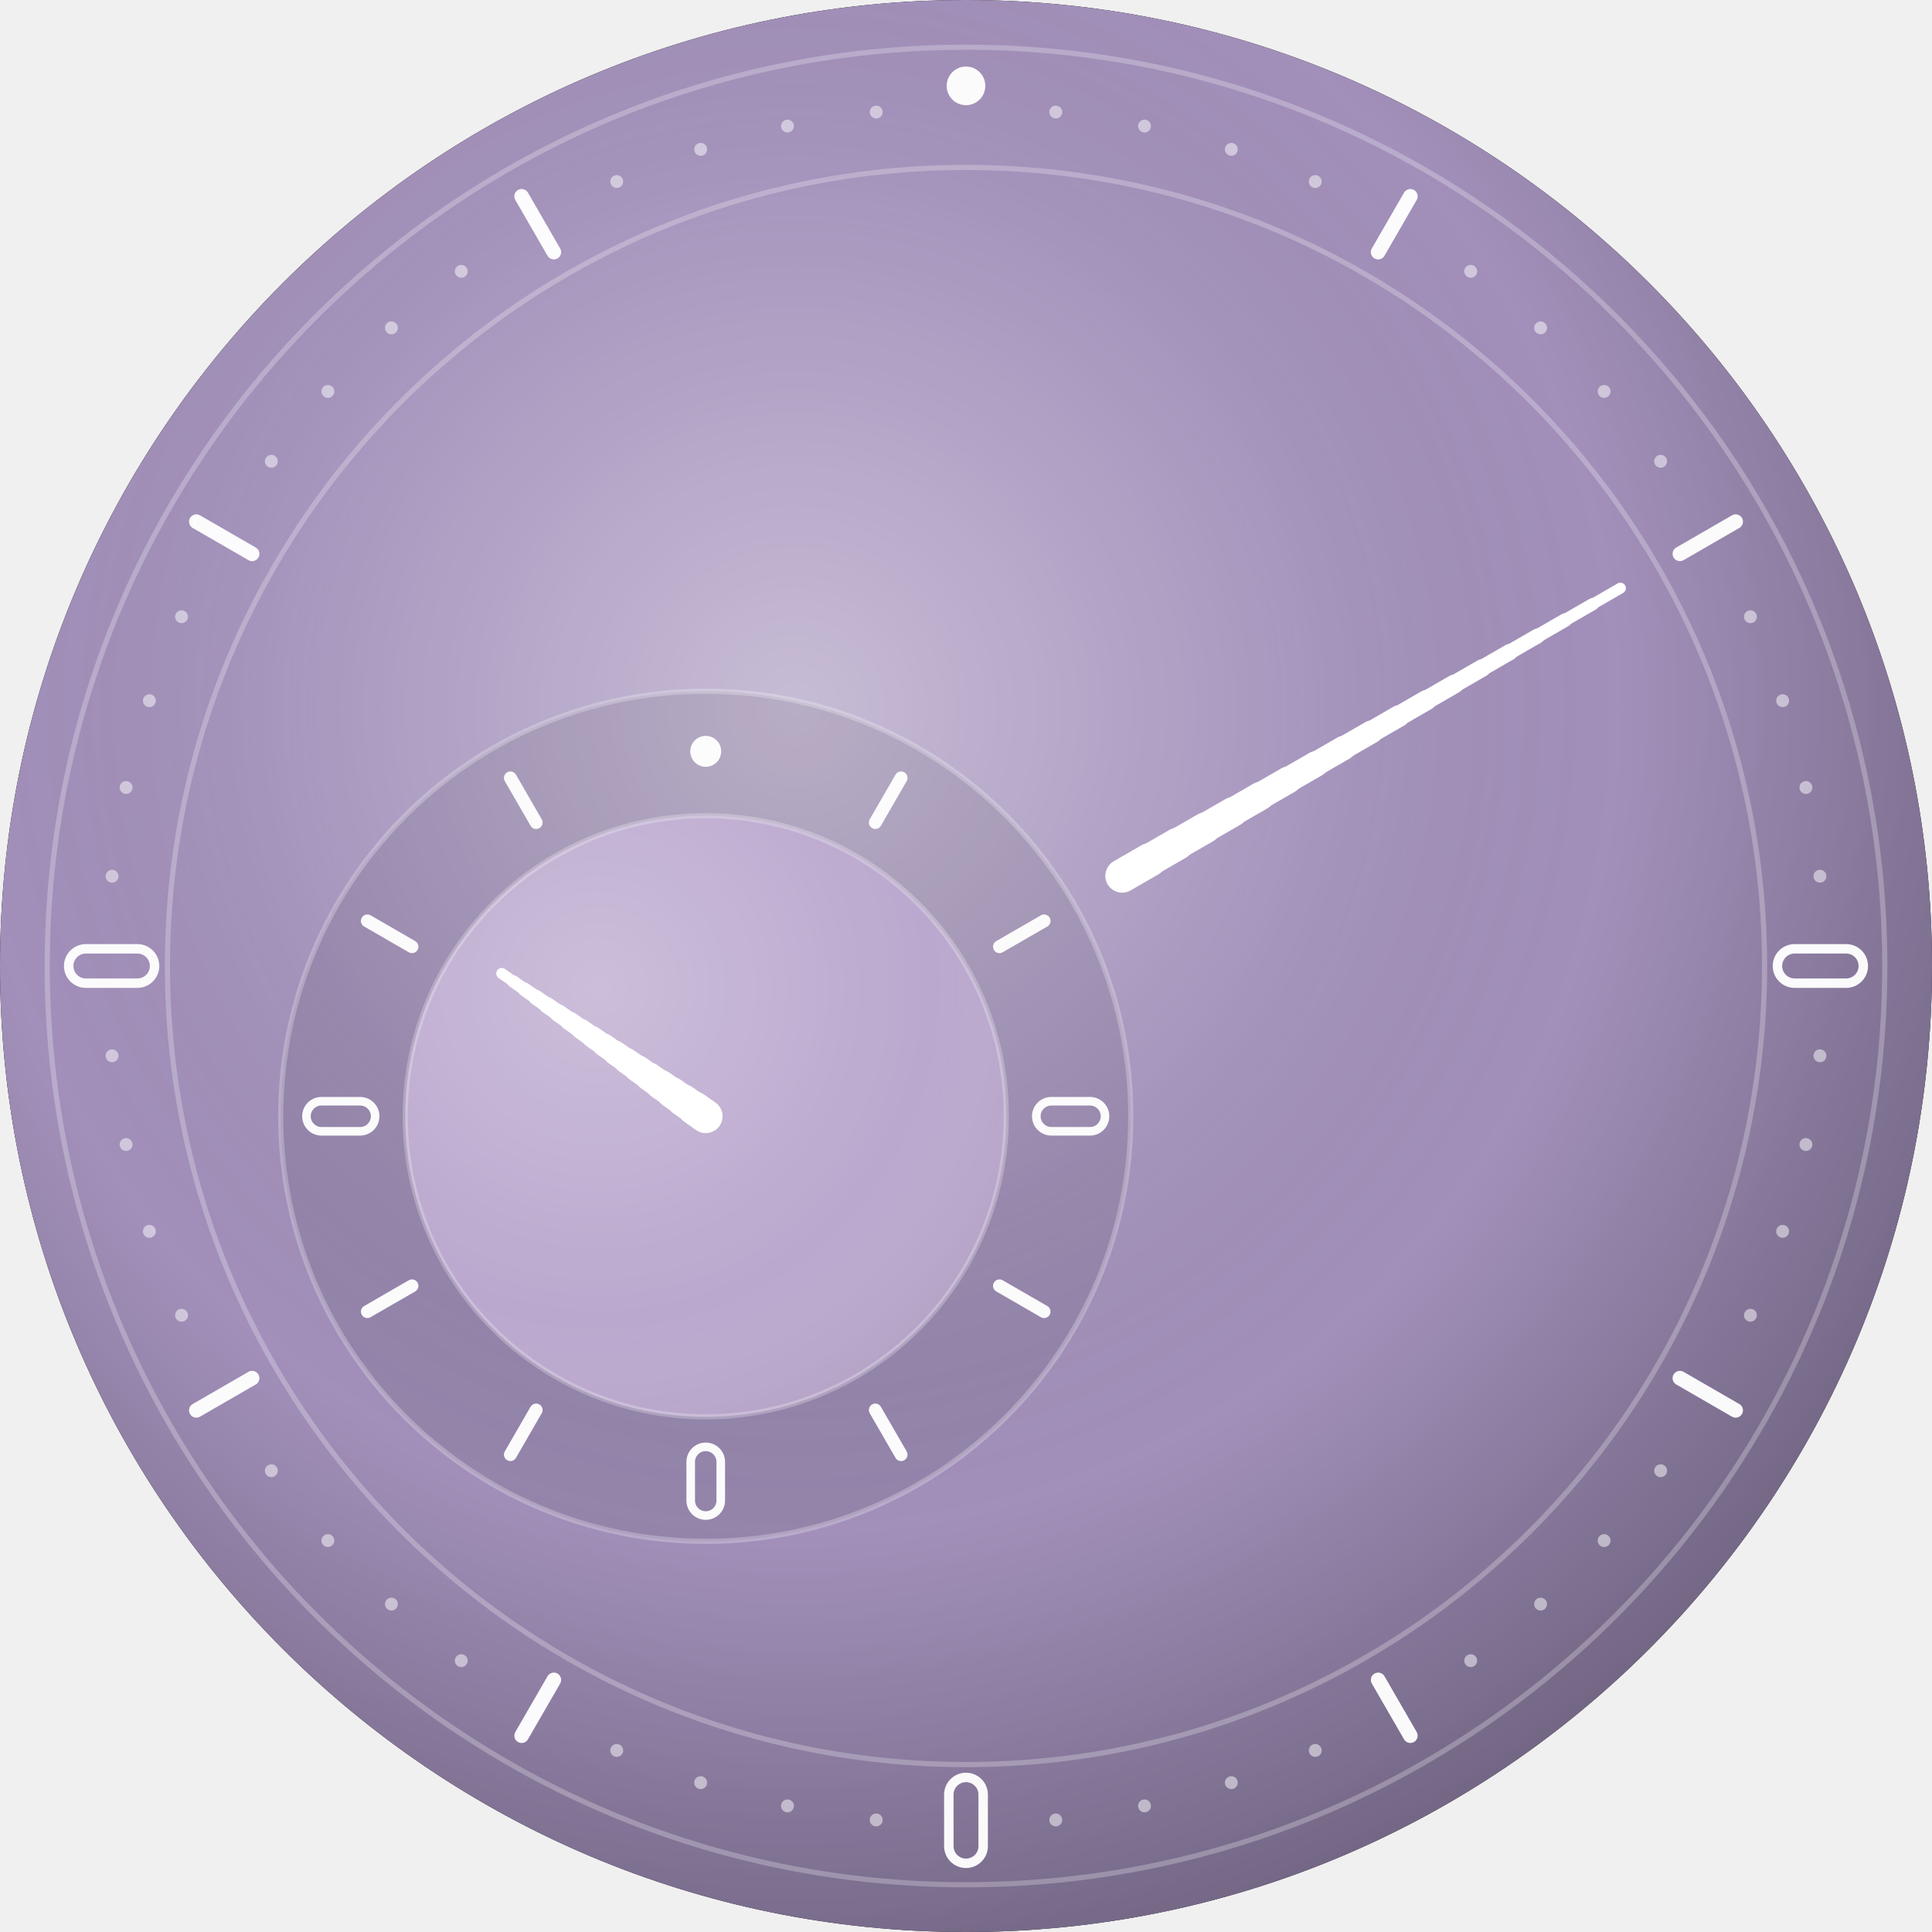
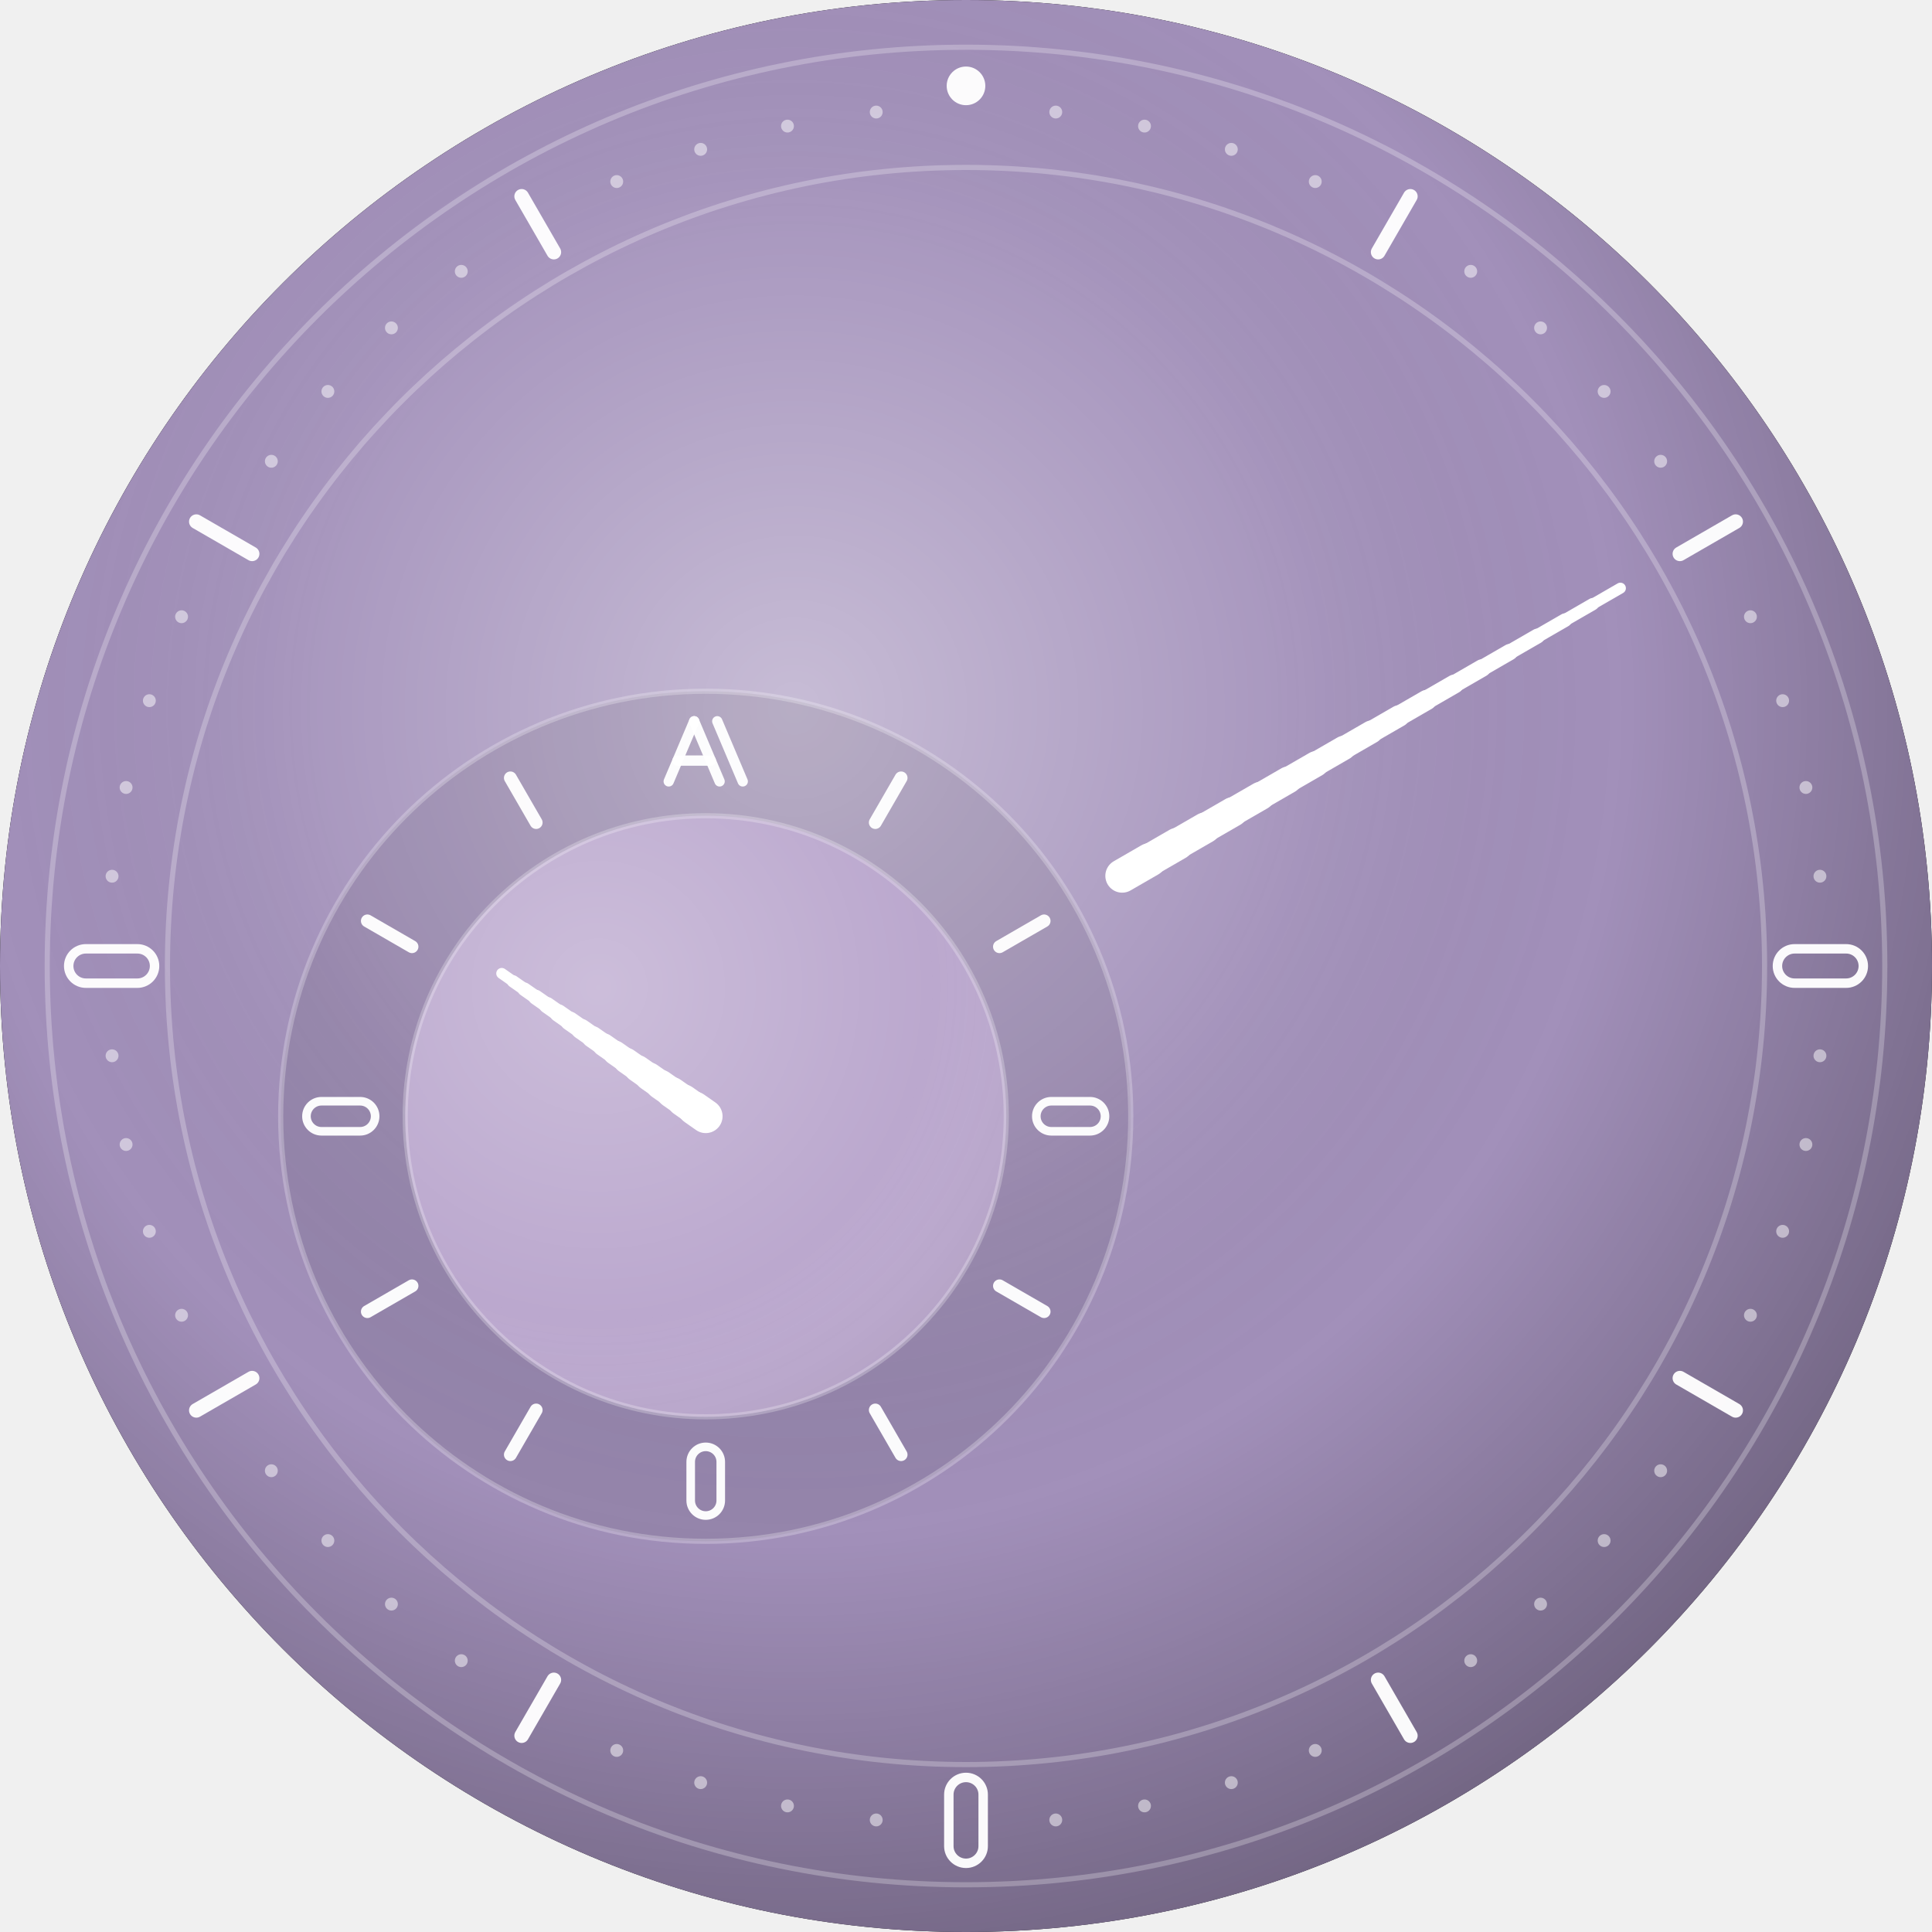
<svg xmlns="http://www.w3.org/2000/svg" viewBox="0 0 450 450" width="450" height="450">
  <defs>
    <radialGradient id="g-dusk" gradientUnits="userSpaceOnUse" cx="185" cy="165" r="320">
      <stop offset="0" stop-color="#FFFFFF" stop-opacity="0.400" />
      <stop offset="0.35" stop-color="#FFFFFF" stop-opacity="0.078" />
      <stop offset="0.6" stop-color="#000000" stop-opacity="0.000" />
      <stop offset="1" stop-color="#000000" stop-opacity="0.349" />
    </radialGradient>
    <radialGradient id="s-dusk" gradientUnits="userSpaceOnUse" cx="75" cy="70" r="140">
      <stop offset="0" stop-color="#FFFFFF" stop-opacity="0.251" />
      <stop offset="0.55" stop-color="#FFFFFF" stop-opacity="0.000" />
      <stop offset="1" stop-color="#000000" stop-opacity="0.149" />
    </radialGradient>
    <clipPath id="c-dusk">
      <circle cx="225.0" cy="225.0" r="225.0" />
    </clipPath>
  </defs>
  <g clip-path="url(#c-dusk)">
    <rect width="450" height="450" fill="#000" />
    <circle cx="225.0" cy="225.0" r="225.0" fill="#A290BA" />
    <circle cx="225.0" cy="225.0" r="225.0" fill="url(#g-dusk)" />
    <circle cx="225.0" cy="225.0" r="214" fill="none" stroke="#fff" stroke-opacity="0.25" stroke-width="1.2" />
    <circle cx="225.0" cy="225.0" r="186" fill="none" stroke="#fff" stroke-opacity="0.25" stroke-width="1.2" />
    <circle cx="225" cy="20" r="4.5" fill="#FFFFFF" fill-opacity="0.961" />
    <circle cx="245.91" cy="26.1" r="1.5" fill="#FFFFFF" fill-opacity="0.502" />
    <circle cx="266.58" cy="29.37" r="1.5" fill="#FFFFFF" fill-opacity="0.502" />
    <circle cx="286.8" cy="34.79" r="1.5" fill="#FFFFFF" fill-opacity="0.502" />
    <circle cx="306.35" cy="42.29" r="1.5" fill="#FFFFFF" fill-opacity="0.502" />
    <line x1="321" y1="58.72" x2="328.5" y2="45.73" stroke="#FFFFFF" stroke-opacity="0.961" stroke-width="3.4" stroke-linecap="round" />
    <circle cx="342.56" cy="63.2" r="1.5" fill="#FFFFFF" fill-opacity="0.502" />
    <circle cx="358.83" cy="76.37" r="1.5" fill="#FFFFFF" fill-opacity="0.502" />
    <circle cx="373.63" cy="91.17" r="1.5" fill="#FFFFFF" fill-opacity="0.502" />
    <circle cx="386.8" cy="107.44" r="1.5" fill="#FFFFFF" fill-opacity="0.502" />
    <line x1="391.28" y1="129" x2="404.27" y2="121.5" stroke="#FFFFFF" stroke-opacity="0.961" stroke-width="3.4" stroke-linecap="round" />
    <circle cx="407.71" cy="143.65" r="1.5" fill="#FFFFFF" fill-opacity="0.502" />
    <circle cx="415.21" cy="163.2" r="1.5" fill="#FFFFFF" fill-opacity="0.502" />
    <circle cx="420.63" cy="183.42" r="1.5" fill="#FFFFFF" fill-opacity="0.502" />
    <circle cx="423.9" cy="204.09" r="1.5" fill="#FFFFFF" fill-opacity="0.502" />
    <rect x="221" y="16" width="8" height="20" rx="4.0" fill="none" stroke="#FFFFFF" stroke-opacity="0.961" stroke-width="2.2" transform="rotate(90 225 225)" />
    <circle cx="423.9" cy="245.91" r="1.5" fill="#FFFFFF" fill-opacity="0.502" />
    <circle cx="420.63" cy="266.58" r="1.5" fill="#FFFFFF" fill-opacity="0.502" />
    <circle cx="415.21" cy="286.8" r="1.5" fill="#FFFFFF" fill-opacity="0.502" />
    <circle cx="407.71" cy="306.35" r="1.5" fill="#FFFFFF" fill-opacity="0.502" />
    <line x1="391.28" y1="321" x2="404.27" y2="328.5" stroke="#FFFFFF" stroke-opacity="0.961" stroke-width="3.4" stroke-linecap="round" />
    <circle cx="386.8" cy="342.56" r="1.5" fill="#FFFFFF" fill-opacity="0.502" />
    <circle cx="373.63" cy="358.83" r="1.5" fill="#FFFFFF" fill-opacity="0.502" />
    <circle cx="358.83" cy="373.63" r="1.5" fill="#FFFFFF" fill-opacity="0.502" />
    <circle cx="342.56" cy="386.8" r="1.5" fill="#FFFFFF" fill-opacity="0.502" />
    <line x1="321" y1="391.28" x2="328.5" y2="404.27" stroke="#FFFFFF" stroke-opacity="0.961" stroke-width="3.4" stroke-linecap="round" />
    <circle cx="306.35" cy="407.71" r="1.5" fill="#FFFFFF" fill-opacity="0.502" />
    <circle cx="286.8" cy="415.21" r="1.5" fill="#FFFFFF" fill-opacity="0.502" />
    <circle cx="266.58" cy="420.63" r="1.5" fill="#FFFFFF" fill-opacity="0.502" />
    <circle cx="245.91" cy="423.9" r="1.5" fill="#FFFFFF" fill-opacity="0.502" />
    <rect x="221" y="16" width="8" height="20" rx="4.0" fill="none" stroke="#FFFFFF" stroke-opacity="0.961" stroke-width="2.2" transform="rotate(180 225 225)" />
    <circle cx="204.09" cy="423.9" r="1.5" fill="#FFFFFF" fill-opacity="0.502" />
    <circle cx="183.42" cy="420.63" r="1.5" fill="#FFFFFF" fill-opacity="0.502" />
    <circle cx="163.2" cy="415.21" r="1.5" fill="#FFFFFF" fill-opacity="0.502" />
    <circle cx="143.65" cy="407.71" r="1.5" fill="#FFFFFF" fill-opacity="0.502" />
    <line x1="129" y1="391.28" x2="121.5" y2="404.27" stroke="#FFFFFF" stroke-opacity="0.961" stroke-width="3.4" stroke-linecap="round" />
    <circle cx="107.44" cy="386.8" r="1.5" fill="#FFFFFF" fill-opacity="0.502" />
    <circle cx="91.17" cy="373.63" r="1.5" fill="#FFFFFF" fill-opacity="0.502" />
    <circle cx="76.37" cy="358.83" r="1.5" fill="#FFFFFF" fill-opacity="0.502" />
    <circle cx="63.2" cy="342.56" r="1.5" fill="#FFFFFF" fill-opacity="0.502" />
    <line x1="58.72" y1="321" x2="45.73" y2="328.5" stroke="#FFFFFF" stroke-opacity="0.961" stroke-width="3.4" stroke-linecap="round" />
    <circle cx="42.29" cy="306.35" r="1.5" fill="#FFFFFF" fill-opacity="0.502" />
    <circle cx="34.79" cy="286.8" r="1.5" fill="#FFFFFF" fill-opacity="0.502" />
    <circle cx="29.37" cy="266.58" r="1.5" fill="#FFFFFF" fill-opacity="0.502" />
    <circle cx="26.1" cy="245.91" r="1.5" fill="#FFFFFF" fill-opacity="0.502" />
    <rect x="221" y="16" width="8" height="20" rx="4.0" fill="none" stroke="#FFFFFF" stroke-opacity="0.961" stroke-width="2.2" transform="rotate(270 225 225)" />
    <circle cx="26.1" cy="204.09" r="1.5" fill="#FFFFFF" fill-opacity="0.502" />
    <circle cx="29.37" cy="183.42" r="1.5" fill="#FFFFFF" fill-opacity="0.502" />
    <circle cx="34.79" cy="163.2" r="1.5" fill="#FFFFFF" fill-opacity="0.502" />
    <circle cx="42.29" cy="143.65" r="1.5" fill="#FFFFFF" fill-opacity="0.502" />
    <line x1="58.72" y1="129" x2="45.73" y2="121.5" stroke="#FFFFFF" stroke-opacity="0.961" stroke-width="3.4" stroke-linecap="round" />
    <circle cx="63.2" cy="107.44" r="1.5" fill="#FFFFFF" fill-opacity="0.502" />
    <circle cx="76.37" cy="91.17" r="1.5" fill="#FFFFFF" fill-opacity="0.502" />
    <circle cx="91.17" cy="76.37" r="1.5" fill="#FFFFFF" fill-opacity="0.502" />
    <circle cx="107.44" cy="63.2" r="1.5" fill="#FFFFFF" fill-opacity="0.502" />
    <line x1="129" y1="58.72" x2="121.5" y2="45.73" stroke="#FFFFFF" stroke-opacity="0.961" stroke-width="3.4" stroke-linecap="round" />
    <circle cx="143.65" cy="42.29" r="1.5" fill="#FFFFFF" fill-opacity="0.502" />
    <circle cx="163.2" cy="34.79" r="1.5" fill="#FFFFFF" fill-opacity="0.502" />
    <circle cx="183.42" cy="29.37" r="1.5" fill="#FFFFFF" fill-opacity="0.502" />
    <circle cx="204.09" cy="26.1" r="1.5" fill="#FFFFFF" fill-opacity="0.502" />
    <g transform="rotate(60 225.0 225.0)">
      <g>
        <line x1="225" y1="183" x2="225" y2="175.56" stroke="#fff" stroke-width="7.84" stroke-linecap="round" />
        <line x1="225" y1="175.56" x2="225" y2="168.11" stroke="#fff" stroke-width="7.53" stroke-linecap="round" />
        <line x1="225" y1="168.11" x2="225" y2="160.67" stroke="#fff" stroke-width="7.22" stroke-linecap="round" />
        <line x1="225" y1="160.67" x2="225" y2="153.22" stroke="#fff" stroke-width="6.91" stroke-linecap="round" />
        <line x1="225" y1="153.22" x2="225" y2="145.78" stroke="#fff" stroke-width="6.6" stroke-linecap="round" />
        <line x1="225" y1="145.78" x2="225" y2="138.33" stroke="#fff" stroke-width="6.29" stroke-linecap="round" />
        <line x1="225" y1="138.33" x2="225" y2="130.89" stroke="#fff" stroke-width="5.98" stroke-linecap="round" />
        <line x1="225" y1="130.89" x2="225" y2="123.44" stroke="#fff" stroke-width="5.67" stroke-linecap="round" />
        <line x1="225" y1="123.44" x2="225" y2="116" stroke="#fff" stroke-width="5.36" stroke-linecap="round" />
        <line x1="225" y1="116" x2="225" y2="108.56" stroke="#fff" stroke-width="5.04" stroke-linecap="round" />
        <line x1="225" y1="108.56" x2="225" y2="101.11" stroke="#fff" stroke-width="4.73" stroke-linecap="round" />
        <line x1="225" y1="101.11" x2="225" y2="93.67" stroke="#fff" stroke-width="4.42" stroke-linecap="round" />
        <line x1="225" y1="93.67" x2="225" y2="86.22" stroke="#fff" stroke-width="4.11" stroke-linecap="round" />
        <line x1="225" y1="86.22" x2="225" y2="78.78" stroke="#fff" stroke-width="3.8" stroke-linecap="round" />
        <line x1="225" y1="78.78" x2="225" y2="71.33" stroke="#fff" stroke-width="3.49" stroke-linecap="round" />
        <line x1="225" y1="71.33" x2="225" y2="63.89" stroke="#fff" stroke-width="3.18" stroke-linecap="round" />
        <line x1="225" y1="63.89" x2="225" y2="56.44" stroke="#fff" stroke-width="2.87" stroke-linecap="round" />
        <line x1="225" y1="56.44" x2="225" y2="49" stroke="#fff" stroke-width="2.56" stroke-linecap="round" />
      </g>
      <g transform="translate(125 195) rotate(-60 100 100)">
        <circle cx="100" cy="100" r="99" fill="#000" fill-opacity="0.08" stroke="#fff" stroke-opacity="0.25" stroke-width="1.2" />
        <circle cx="100" cy="100" r="70" fill="#BBA8CE" />
        <circle cx="100" cy="100" r="70" fill="url(#s-dusk)" stroke="#fff" stroke-opacity="0.25" stroke-width="1.2" />
-         <circle cx="100" cy="15" r="3.6" fill="#FFFFFF" fill-opacity="0.961" />
+         <line x1="97.31" y1="8" x2="91.38" y2="22" stroke="#FFFFFF" stroke-opacity="0.961" stroke-width="2.4" stroke-linecap="round" />
+         <line x1="97.31" y1="8" x2="103.23" y2="22" stroke="#FFFFFF" stroke-opacity="0.961" stroke-width="2.4" stroke-linecap="round" />
+         <line x1="93.43" y1="17.15" x2="101.18" y2="17.15" stroke="#FFFFFF" stroke-opacity="0.961" stroke-width="2.4" stroke-linecap="round" />
+         <line x1="102.69" y1="8" x2="108.62" y2="22" stroke="#FFFFFF" stroke-opacity="0.961" stroke-width="2.4" stroke-linecap="round" />
        <line x1="139.5" y1="31.58" x2="145.5" y2="21.19" stroke="#FFFFFF" stroke-opacity="0.961" stroke-width="3" stroke-linecap="round" />
        <line x1="168.42" y1="60.5" x2="178.81" y2="54.5" stroke="#FFFFFF" stroke-opacity="0.961" stroke-width="3" stroke-linecap="round" />
        <rect x="96.5" y="7" width="7" height="16" rx="3.5" fill="none" stroke="#FFFFFF" stroke-opacity="0.961" stroke-width="2" transform="rotate(90 100 100)" />
        <line x1="168.42" y1="139.5" x2="178.81" y2="145.5" stroke="#FFFFFF" stroke-opacity="0.961" stroke-width="3" stroke-linecap="round" />
        <line x1="139.5" y1="168.42" x2="145.5" y2="178.81" stroke="#FFFFFF" stroke-opacity="0.961" stroke-width="3" stroke-linecap="round" />
        <rect x="96.5" y="7" width="7" height="16" rx="3.5" fill="none" stroke="#FFFFFF" stroke-opacity="0.961" stroke-width="2" transform="rotate(180 100 100)" />
        <line x1="60.5" y1="168.42" x2="54.5" y2="178.81" stroke="#FFFFFF" stroke-opacity="0.961" stroke-width="3" stroke-linecap="round" />
        <line x1="31.58" y1="139.5" x2="21.19" y2="145.5" stroke="#FFFFFF" stroke-opacity="0.961" stroke-width="3" stroke-linecap="round" />
        <rect x="96.5" y="7" width="7" height="16" rx="3.5" fill="none" stroke="#FFFFFF" stroke-opacity="0.961" stroke-width="2" transform="rotate(270 100 100)" />
        <line x1="31.58" y1="60.5" x2="21.19" y2="54.5" stroke="#FFFFFF" stroke-opacity="0.961" stroke-width="3" stroke-linecap="round" />
        <line x1="60.5" y1="31.58" x2="54.5" y2="21.19" stroke="#FFFFFF" stroke-opacity="0.961" stroke-width="3" stroke-linecap="round" />
        <g transform="rotate(305 100 100)">
          <line x1="100" y1="100" x2="100" y2="96.78" stroke="#fff" stroke-width="7.84" stroke-linecap="round" />
          <line x1="100" y1="96.78" x2="100" y2="93.56" stroke="#fff" stroke-width="7.53" stroke-linecap="round" />
          <line x1="100" y1="93.56" x2="100" y2="90.33" stroke="#fff" stroke-width="7.22" stroke-linecap="round" />
          <line x1="100" y1="90.33" x2="100" y2="87.11" stroke="#fff" stroke-width="6.91" stroke-linecap="round" />
          <line x1="100" y1="87.11" x2="100" y2="83.89" stroke="#fff" stroke-width="6.6" stroke-linecap="round" />
          <line x1="100" y1="83.89" x2="100" y2="80.67" stroke="#fff" stroke-width="6.29" stroke-linecap="round" />
          <line x1="100" y1="80.67" x2="100" y2="77.44" stroke="#fff" stroke-width="5.98" stroke-linecap="round" />
          <line x1="100" y1="77.44" x2="100" y2="74.22" stroke="#fff" stroke-width="5.67" stroke-linecap="round" />
          <line x1="100" y1="74.22" x2="100" y2="71" stroke="#fff" stroke-width="5.36" stroke-linecap="round" />
          <line x1="100" y1="71" x2="100" y2="67.78" stroke="#fff" stroke-width="5.04" stroke-linecap="round" />
          <line x1="100" y1="67.78" x2="100" y2="64.56" stroke="#fff" stroke-width="4.73" stroke-linecap="round" />
          <line x1="100" y1="64.56" x2="100" y2="61.33" stroke="#fff" stroke-width="4.42" stroke-linecap="round" />
          <line x1="100" y1="61.33" x2="100" y2="58.11" stroke="#fff" stroke-width="4.11" stroke-linecap="round" />
          <line x1="100" y1="58.11" x2="100" y2="54.89" stroke="#fff" stroke-width="3.8" stroke-linecap="round" />
          <line x1="100" y1="54.89" x2="100" y2="51.67" stroke="#fff" stroke-width="3.49" stroke-linecap="round" />
          <line x1="100" y1="51.67" x2="100" y2="48.44" stroke="#fff" stroke-width="3.18" stroke-linecap="round" />
          <line x1="100" y1="48.44" x2="100" y2="45.22" stroke="#fff" stroke-width="2.87" stroke-linecap="round" />
          <line x1="100" y1="45.22" x2="100" y2="42" stroke="#fff" stroke-width="2.56" stroke-linecap="round" />
        </g>
      </g>
    </g>
  </g>
</svg>
